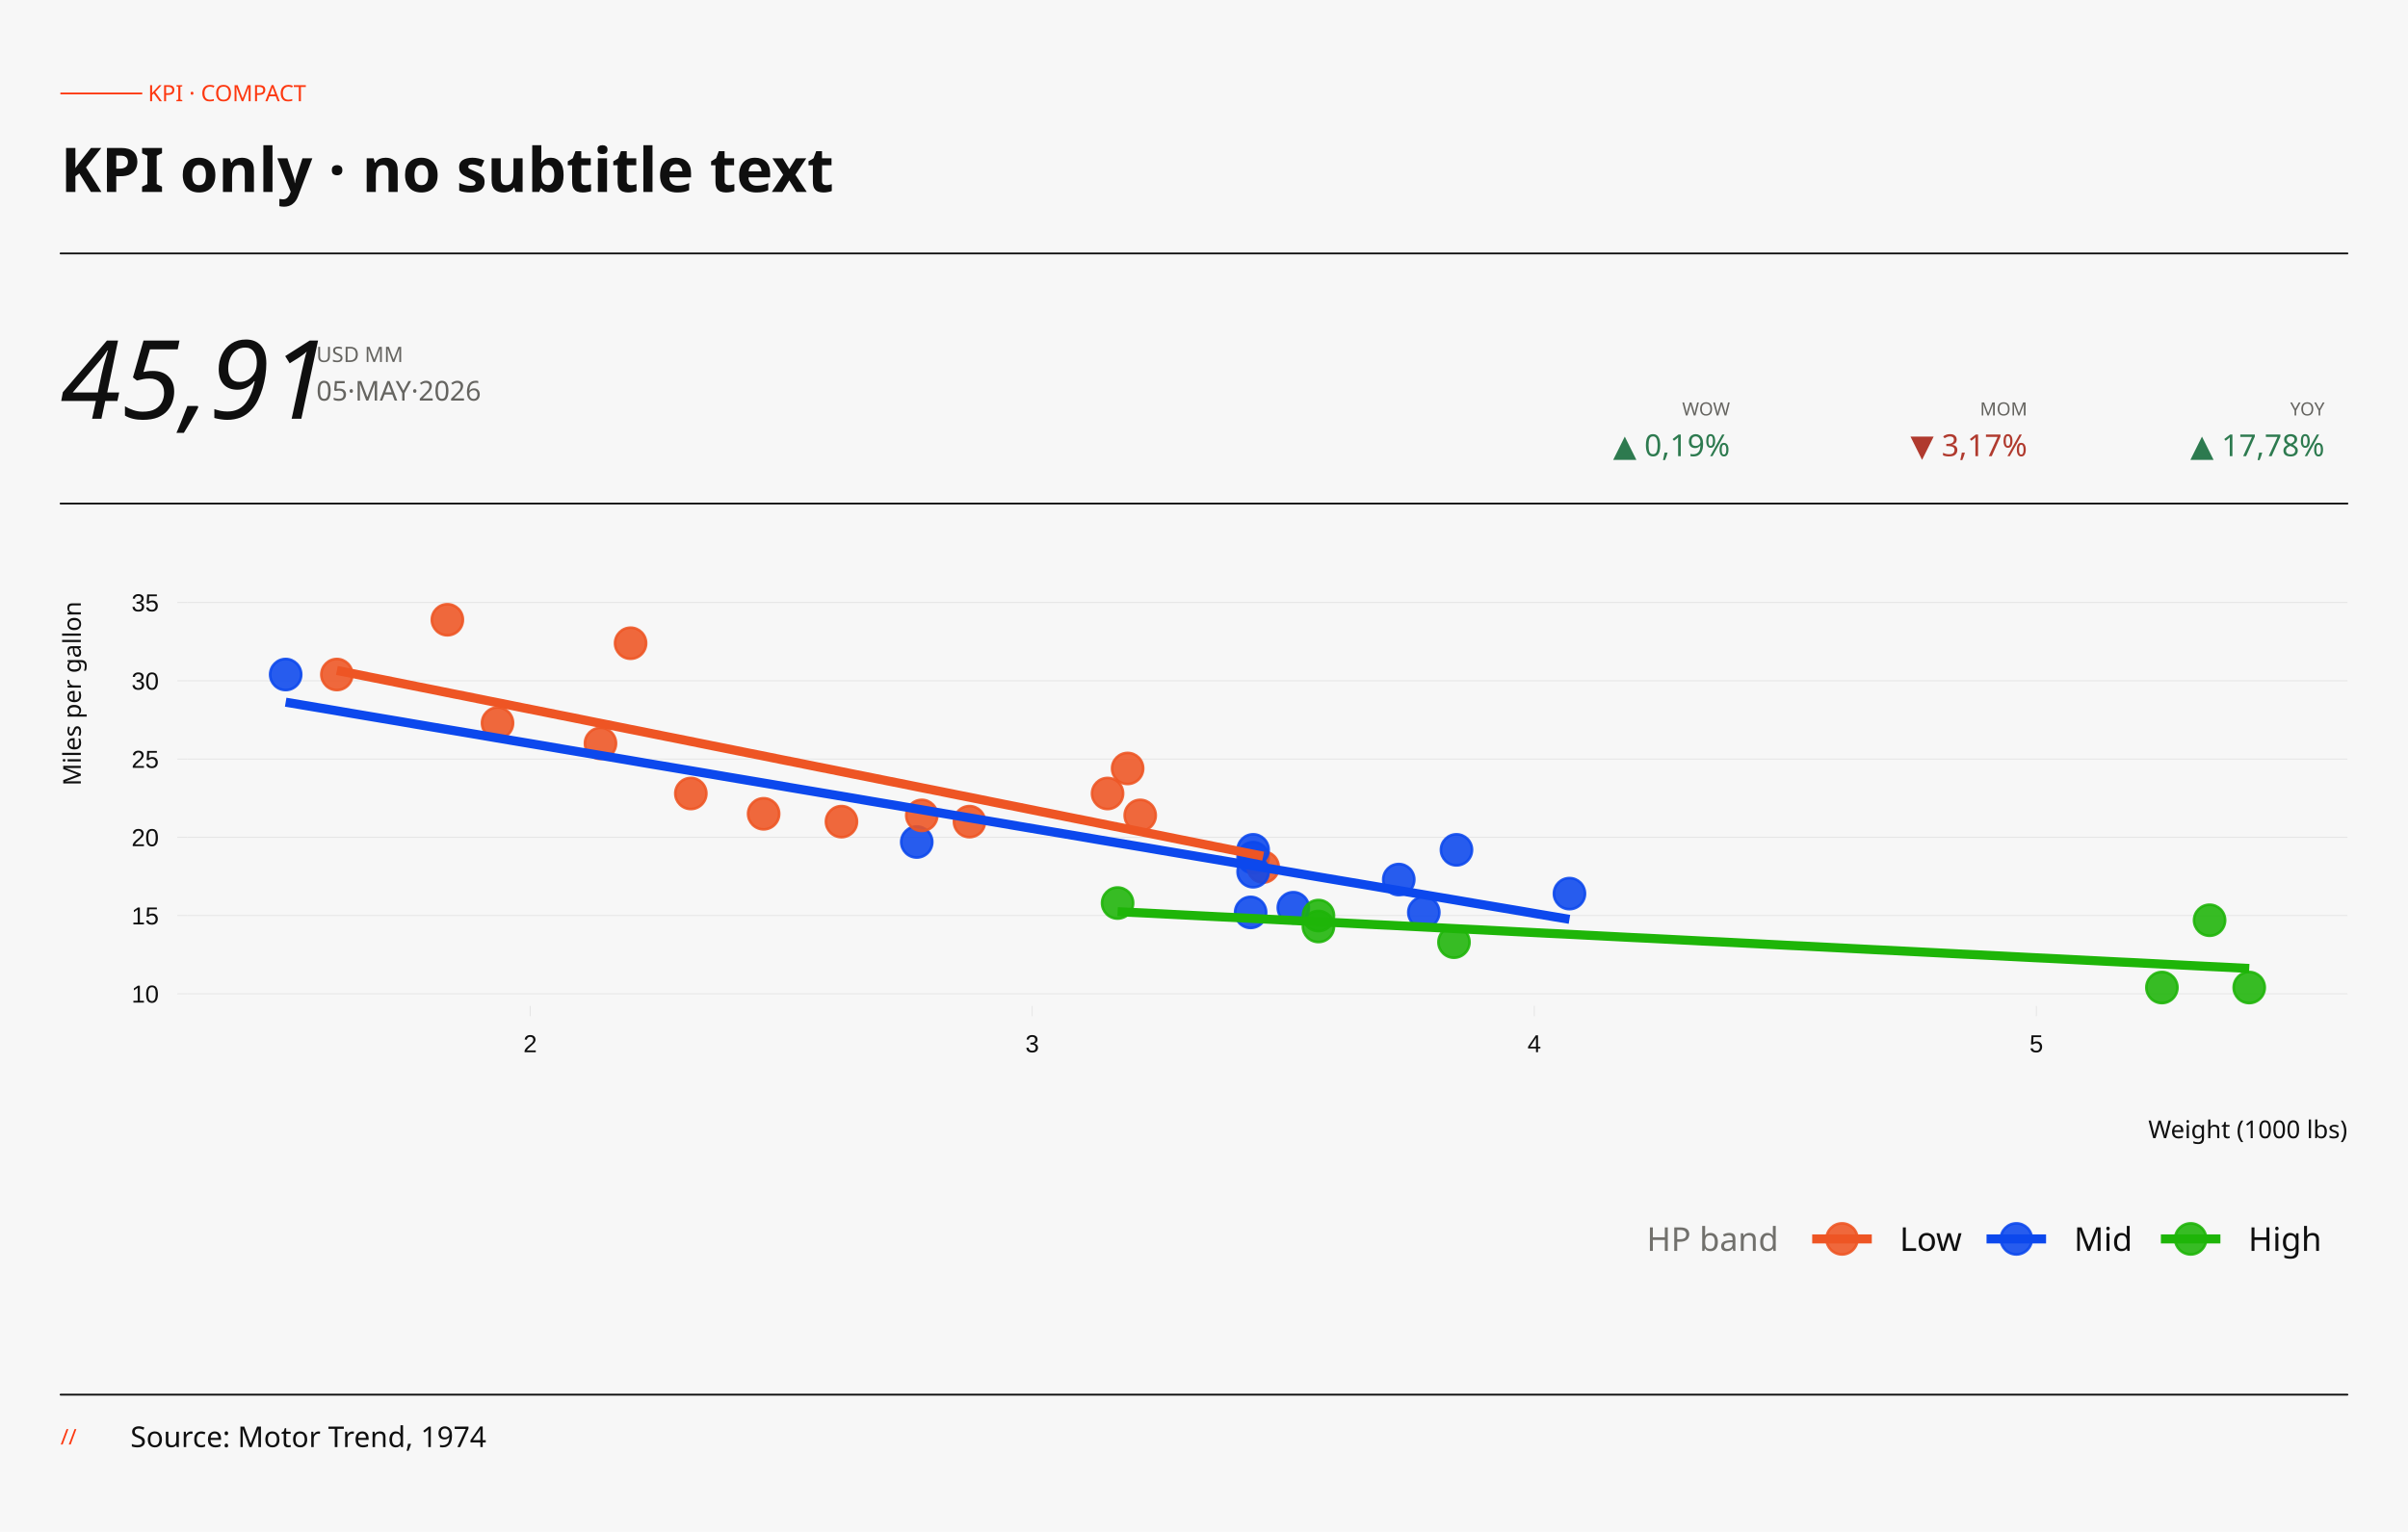
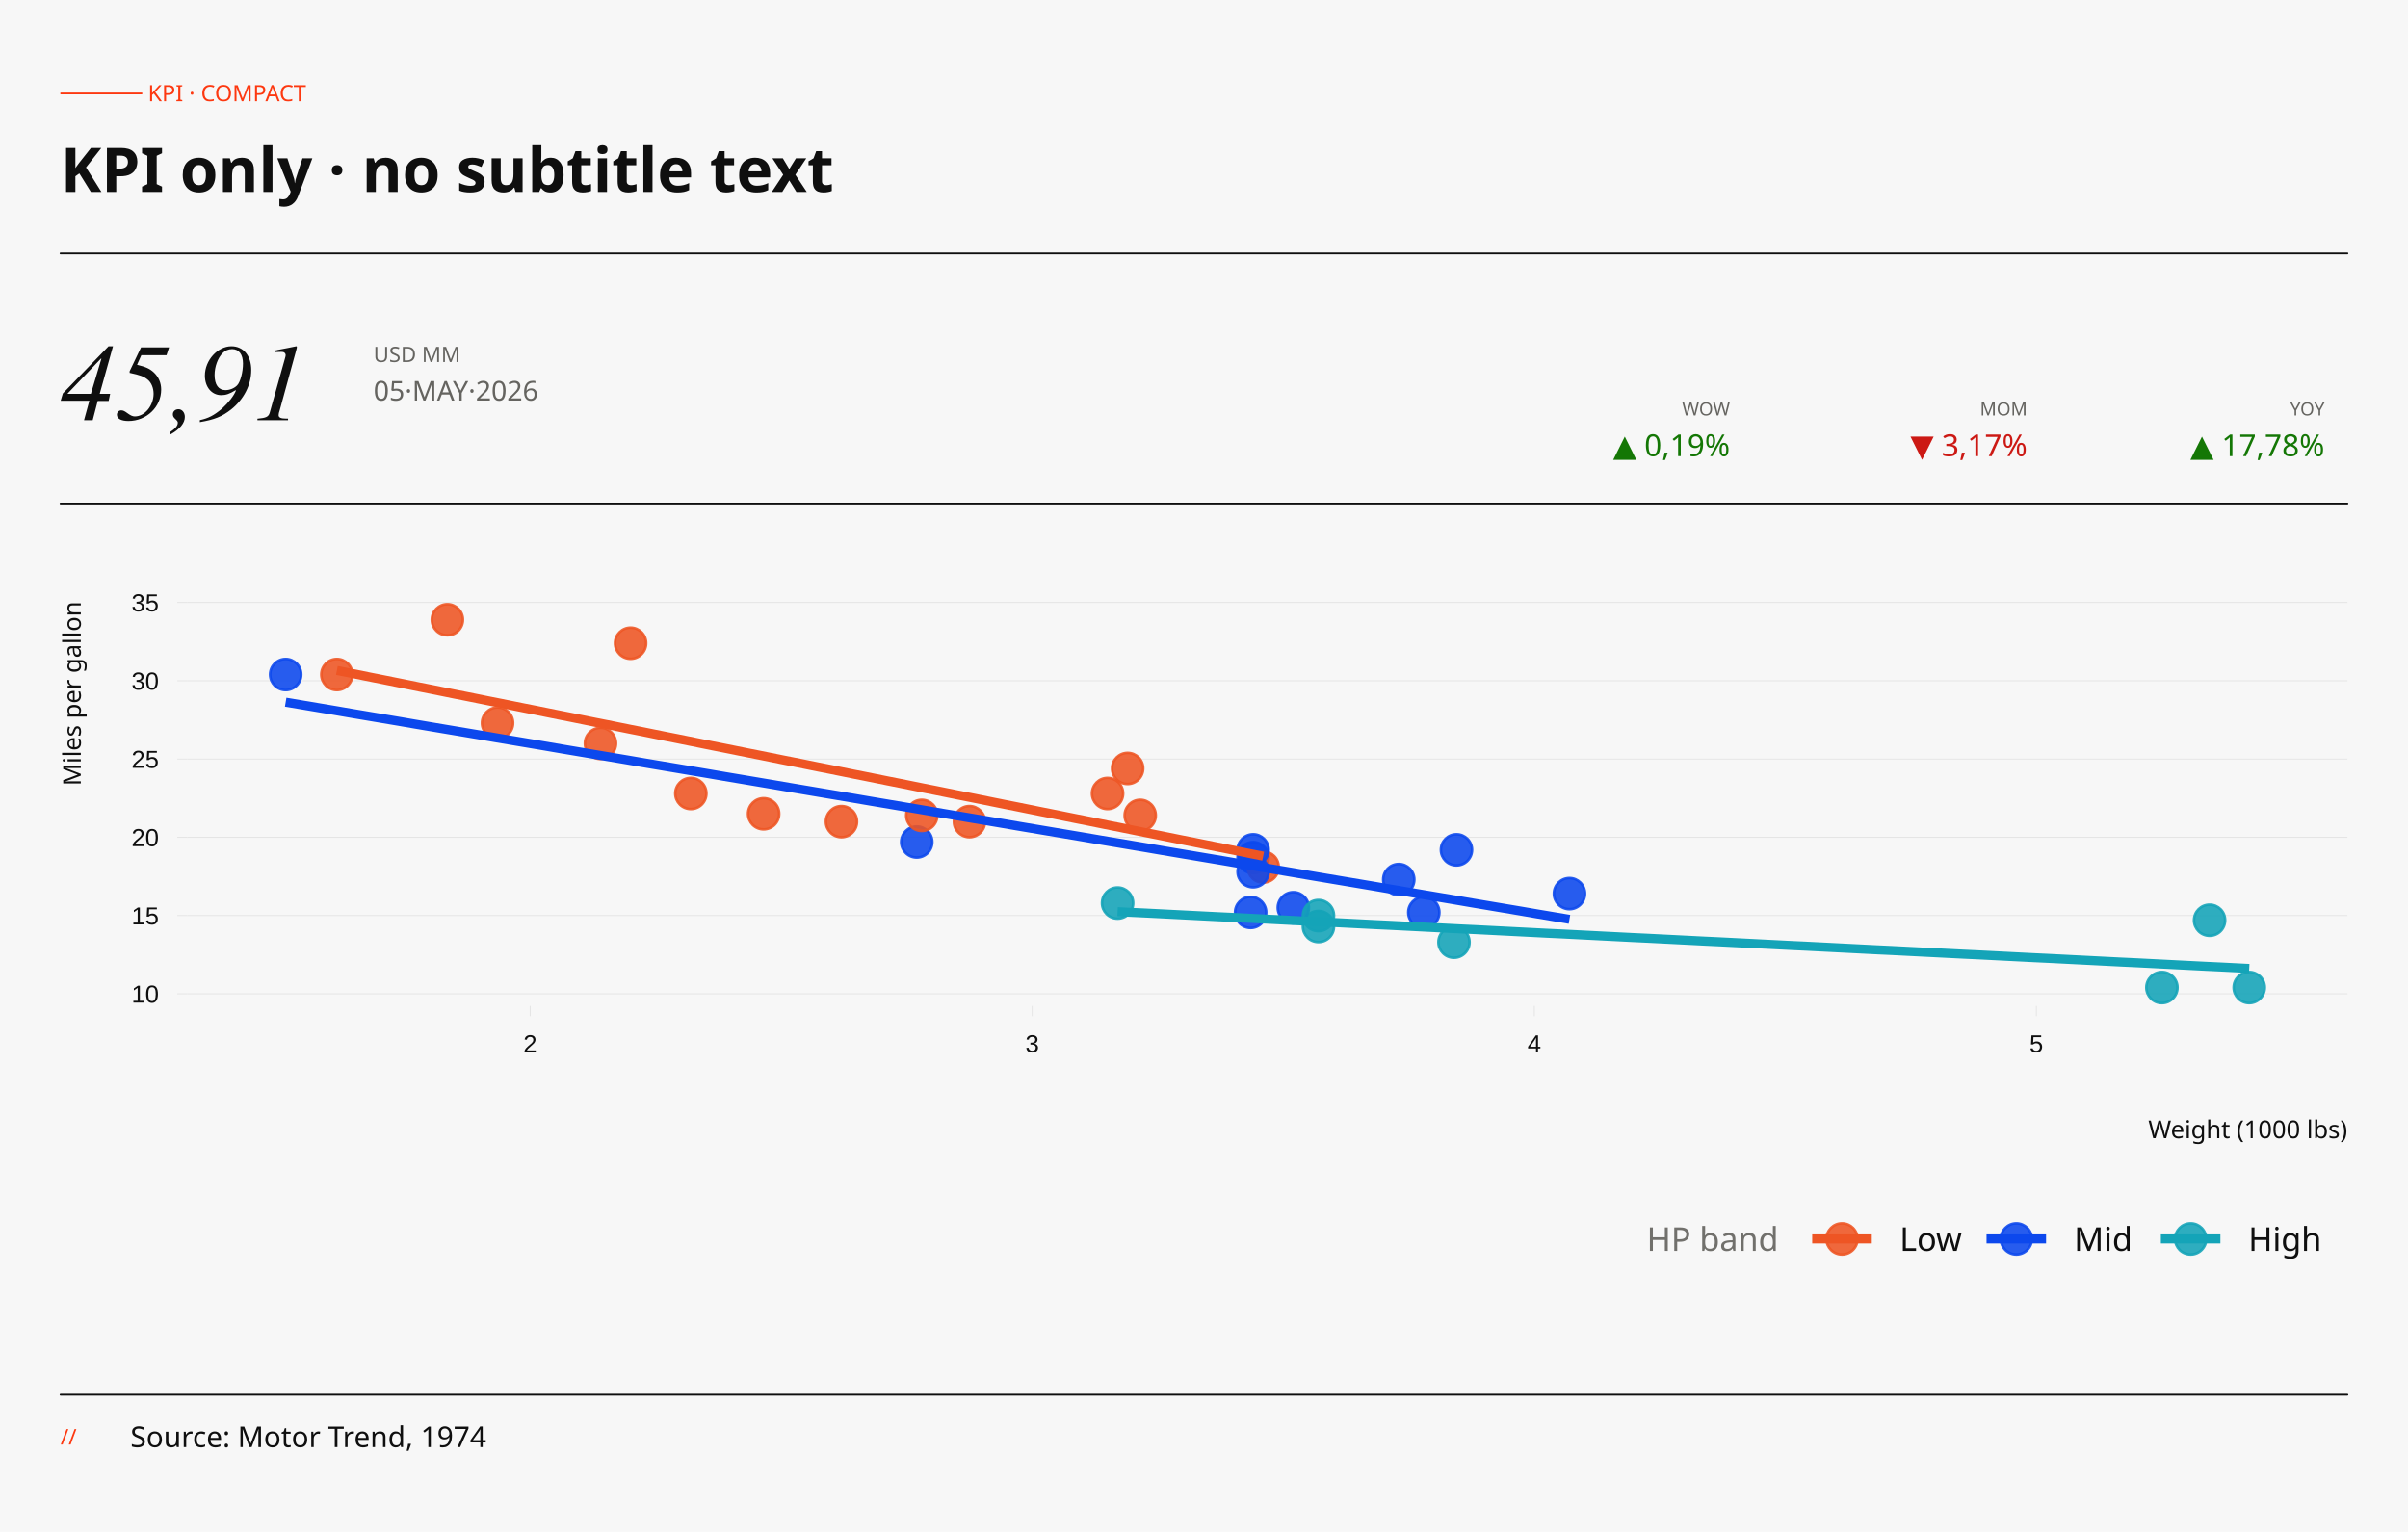
<svg xmlns="http://www.w3.org/2000/svg" width="396.00pt" height="252.00pt" viewBox="0 0 396.00 252.00">
  <g class="svglite">
    <defs>
      <style type="text/css">
    .svglite line, .svglite polyline, .svglite polygon, .svglite path, .svglite rect, .svglite circle {
      fill: none;
      stroke: #000000;
      stroke-linecap: round;
      stroke-linejoin: round;
      stroke-miterlimit: 10.00;
    }
    .svglite text {
      white-space: pre;
    }
    .svglite g.glyphgroup path {
      fill: inherit;
      stroke: none;
    }
  </style>
    </defs>
    <rect width="100%" height="100%" style="stroke: none; fill: none;" />
    <defs>
      <clipPath id="cpMC4wMHwzOTYuMDB8MC4wMHwyNTIuMDA=">
        <rect x="0.00" y="0.00" width="396.00" height="252.00" />
      </clipPath>
    </defs>
    <g clip-path="url(#cpMC4wMHwzOTYuMDB8MC4wMHwyNTIuMDA=)">
      <rect x="-0" y="0.00" width="396.00" height="252.00" style="stroke-width: 0.65; stroke: none; fill: #F7F7F7;" />
    </g>
    <defs>
      <clipPath id="cpMzAuODN8Mzg2LjA0fDk4LjkyfDE2NS40OA==">
        <rect x="30.83" y="98.92" width="355.20" height="66.56" />
      </clipPath>
    </defs>
    <g clip-path="url(#cpMzAuODN8Mzg2LjA0fDk4LjkyfDE2NS40OA==)">
      <rect x="30.83" y="98.92" width="355.20" height="66.56" style="stroke-width: 0.65; stroke: none; fill: #F7F7F7;" />
      <polyline points="30.83,163.48 386.04,163.48 " style="stroke-width: 0.15; stroke: #E4E4E4; stroke-linecap: butt;" />
      <polyline points="30.83,150.61 386.04,150.61 " style="stroke-width: 0.15; stroke: #E4E4E4; stroke-linecap: butt;" />
      <polyline points="30.83,137.74 386.04,137.74 " style="stroke-width: 0.15; stroke: #E4E4E4; stroke-linecap: butt;" />
      <polyline points="30.83,124.86 386.04,124.86 " style="stroke-width: 0.15; stroke: #E4E4E4; stroke-linecap: butt;" />
      <polyline points="30.83,111.99 386.04,111.99 " style="stroke-width: 0.15; stroke: #E4E4E4; stroke-linecap: butt;" />
      <polyline points="30.83,99.11 386.04,99.11 " style="stroke-width: 0.15; stroke: #E4E4E4; stroke-linecap: butt;" />
      <circle cx="138.38" cy="135.16" r="2.56" style="stroke-width: 0.43; stroke: #EE5524; stroke-opacity: 0.88; fill: #EE5524; fill-opacity: 0.88;" />
      <circle cx="159.43" cy="135.16" r="2.56" style="stroke-width: 0.43; stroke: #EE5524; stroke-opacity: 0.88; fill: #EE5524; fill-opacity: 0.88;" />
      <circle cx="113.61" cy="130.53" r="2.56" style="stroke-width: 0.43; stroke: #EE5524; stroke-opacity: 0.88; fill: #EE5524; fill-opacity: 0.88;" />
      <circle cx="187.51" cy="134.13" r="2.56" style="stroke-width: 0.43; stroke: #EE5524; stroke-opacity: 0.88; fill: #EE5524; fill-opacity: 0.88;" />
      <circle cx="206.08" cy="141.08" r="2.56" style="stroke-width: 0.43; stroke: #0C48ED; stroke-opacity: 0.88; fill: #0C48ED; fill-opacity: 0.88;" />
      <circle cx="207.73" cy="142.63" r="2.56" style="stroke-width: 0.43; stroke: #EE5524; stroke-opacity: 0.88; fill: #EE5524; fill-opacity: 0.88;" />
-       <circle cx="216.82" cy="152.41" r="2.56" style="stroke-width: 0.43; stroke: #1EB508; stroke-opacity: 0.88; fill: #1EB508; fill-opacity: 0.88;" />
+       <circle cx="216.82" cy="152.41" r="2.56" style="stroke-width: 0.43; stroke: #14A4B8; stroke-opacity: 0.88; fill: #14A4B8; fill-opacity: 0.88;" />
      <circle cx="185.44" cy="126.41" r="2.56" style="stroke-width: 0.43; stroke: #EE5524; stroke-opacity: 0.88; fill: #EE5524; fill-opacity: 0.88;" />
      <circle cx="182.14" cy="130.53" r="2.56" style="stroke-width: 0.43; stroke: #EE5524; stroke-opacity: 0.88; fill: #EE5524; fill-opacity: 0.88;" />
      <circle cx="206.08" cy="139.80" r="2.56" style="stroke-width: 0.43; stroke: #0C48ED; stroke-opacity: 0.88; fill: #0C48ED; fill-opacity: 0.88;" />
      <circle cx="206.08" cy="143.40" r="2.56" style="stroke-width: 0.43; stroke: #0C48ED; stroke-opacity: 0.88; fill: #0C48ED; fill-opacity: 0.88;" />
      <circle cx="258.10" cy="147.00" r="2.56" style="stroke-width: 0.43; stroke: #0C48ED; stroke-opacity: 0.88; fill: #0C48ED; fill-opacity: 0.88;" />
      <circle cx="230.03" cy="144.69" r="2.56" style="stroke-width: 0.43; stroke: #0C48ED; stroke-opacity: 0.88; fill: #0C48ED; fill-opacity: 0.88;" />
      <circle cx="234.15" cy="150.09" r="2.56" style="stroke-width: 0.43; stroke: #0C48ED; stroke-opacity: 0.88; fill: #0C48ED; fill-opacity: 0.88;" />
-       <circle cx="355.53" cy="162.45" r="2.56" style="stroke-width: 0.43; stroke: #1EB508; stroke-opacity: 0.88; fill: #1EB508; fill-opacity: 0.88;" />
-       <circle cx="369.89" cy="162.45" r="2.56" style="stroke-width: 0.43; stroke: #1EB508; stroke-opacity: 0.88; fill: #1EB508; fill-opacity: 0.88;" />
-       <circle cx="363.37" cy="151.38" r="2.56" style="stroke-width: 0.43; stroke: #1EB508; stroke-opacity: 0.88; fill: #1EB508; fill-opacity: 0.88;" />
+       <circle cx="355.53" cy="162.45" r="2.56" style="stroke-width: 0.43; stroke: #14A4B8; stroke-opacity: 0.88; fill: #14A4B8; fill-opacity: 0.88;" />
+       <circle cx="369.89" cy="162.45" r="2.56" style="stroke-width: 0.43; stroke: #14A4B8; stroke-opacity: 0.88; fill: #14A4B8; fill-opacity: 0.88;" />
+       <circle cx="363.37" cy="151.38" r="2.56" style="stroke-width: 0.43; stroke: #14A4B8; stroke-opacity: 0.88; fill: #14A4B8; fill-opacity: 0.88;" />
      <circle cx="103.70" cy="105.81" r="2.56" style="stroke-width: 0.43; stroke: #EE5524; stroke-opacity: 0.88; fill: #EE5524; fill-opacity: 0.88;" />
      <circle cx="55.40" cy="110.96" r="2.56" style="stroke-width: 0.43; stroke: #EE5524; stroke-opacity: 0.88; fill: #EE5524; fill-opacity: 0.88;" />
      <circle cx="73.57" cy="101.95" r="2.56" style="stroke-width: 0.43; stroke: #EE5524; stroke-opacity: 0.88; fill: #EE5524; fill-opacity: 0.88;" />
      <circle cx="125.58" cy="133.87" r="2.56" style="stroke-width: 0.43; stroke: #EE5524; stroke-opacity: 0.88; fill: #EE5524; fill-opacity: 0.88;" />
      <circle cx="212.69" cy="149.32" r="2.56" style="stroke-width: 0.43; stroke: #0C48ED; stroke-opacity: 0.88; fill: #0C48ED; fill-opacity: 0.88;" />
      <circle cx="205.67" cy="150.09" r="2.56" style="stroke-width: 0.43; stroke: #0C48ED; stroke-opacity: 0.88; fill: #0C48ED; fill-opacity: 0.88;" />
-       <circle cx="239.11" cy="154.99" r="2.56" style="stroke-width: 0.43; stroke: #1EB508; stroke-opacity: 0.88; fill: #1EB508; fill-opacity: 0.88;" />
+       <circle cx="239.11" cy="154.99" r="2.56" style="stroke-width: 0.43; stroke: #14A4B8; stroke-opacity: 0.88; fill: #14A4B8; fill-opacity: 0.88;" />
      <circle cx="239.52" cy="139.80" r="2.56" style="stroke-width: 0.43; stroke: #0C48ED; stroke-opacity: 0.88; fill: #0C48ED; fill-opacity: 0.88;" />
      <circle cx="81.82" cy="118.94" r="2.56" style="stroke-width: 0.43; stroke: #EE5524; stroke-opacity: 0.88; fill: #EE5524; fill-opacity: 0.88;" />
      <circle cx="98.75" cy="122.29" r="2.56" style="stroke-width: 0.43; stroke: #EE5524; stroke-opacity: 0.88; fill: #EE5524; fill-opacity: 0.88;" />
      <circle cx="46.98" cy="110.96" r="2.56" style="stroke-width: 0.43; stroke: #0C48ED; stroke-opacity: 0.88; fill: #0C48ED; fill-opacity: 0.88;" />
-       <circle cx="183.79" cy="148.55" r="2.56" style="stroke-width: 0.43; stroke: #1EB508; stroke-opacity: 0.88; fill: #1EB508; fill-opacity: 0.88;" />
+       <circle cx="183.79" cy="148.55" r="2.56" style="stroke-width: 0.43; stroke: #14A4B8; stroke-opacity: 0.88; fill: #14A4B8; fill-opacity: 0.88;" />
      <circle cx="150.76" cy="138.51" r="2.56" style="stroke-width: 0.43; stroke: #0C48ED; stroke-opacity: 0.88; fill: #0C48ED; fill-opacity: 0.88;" />
-       <circle cx="216.82" cy="150.61" r="2.56" style="stroke-width: 0.43; stroke: #1EB508; stroke-opacity: 0.88; fill: #1EB508; fill-opacity: 0.88;" />
+       <circle cx="216.82" cy="150.61" r="2.56" style="stroke-width: 0.43; stroke: #14A4B8; stroke-opacity: 0.88; fill: #14A4B8; fill-opacity: 0.88;" />
      <circle cx="151.59" cy="134.13" r="2.56" style="stroke-width: 0.43; stroke: #EE5524; stroke-opacity: 0.88; fill: #EE5524; fill-opacity: 0.88;" />
      <polyline points="55.40,110.29 57.33,110.67 59.26,111.06 61.19,111.45 63.11,111.83 65.04,112.22 66.97,112.61 68.90,113.00 70.83,113.38 72.76,113.77 74.68,114.16 76.61,114.54 78.54,114.93 80.47,115.32 82.40,115.70 84.32,116.09 86.25,116.48 88.18,116.86 90.11,117.25 92.04,117.64 93.97,118.02 95.89,118.41 97.82,118.80 99.75,119.18 101.68,119.57 103.61,119.96 105.54,120.34 107.46,120.73 109.39,121.12 111.32,121.50 113.25,121.89 115.18,122.28 117.11,122.67 119.03,123.05 120.96,123.44 122.89,123.83 124.82,124.21 126.75,124.60 128.67,124.99 130.60,125.37 132.53,125.76 134.46,126.15 136.39,126.53 138.32,126.92 140.24,127.31 142.17,127.69 144.10,128.08 146.03,128.47 147.96,128.85 149.89,129.24 151.81,129.63 153.74,130.01 155.67,130.40 157.60,130.79 159.53,131.17 161.46,131.56 163.38,131.95 165.31,132.34 167.24,132.72 169.17,133.11 171.10,133.50 173.02,133.88 174.95,134.27 176.88,134.66 178.81,135.04 180.74,135.43 182.67,135.82 184.59,136.20 186.52,136.59 188.45,136.98 190.38,137.36 192.31,137.75 194.24,138.14 196.16,138.52 198.09,138.91 200.02,139.30 201.95,139.68 203.88,140.07 205.81,140.46 207.73,140.84 " style="stroke-width: 1.49; stroke: #EE5524; stroke-linecap: butt;" />
      <polyline points="46.98,115.51 49.65,115.96 52.32,116.41 55.00,116.86 57.67,117.32 60.34,117.77 63.01,118.22 65.69,118.67 68.36,119.13 71.03,119.58 73.70,120.03 76.38,120.48 79.05,120.93 81.72,121.39 84.39,121.84 87.07,122.29 89.74,122.74 92.41,123.20 95.08,123.65 97.75,124.10 100.43,124.55 103.10,125.00 105.77,125.46 108.44,125.91 111.12,126.36 113.79,126.81 116.46,127.26 119.13,127.72 121.81,128.17 124.48,128.62 127.15,129.07 129.82,129.53 132.50,129.98 135.17,130.43 137.84,130.88 140.51,131.33 143.19,131.79 145.86,132.24 148.53,132.69 151.20,133.14 153.88,133.60 156.55,134.05 159.22,134.50 161.89,134.95 164.56,135.40 167.24,135.86 169.91,136.31 172.58,136.76 175.25,137.21 177.93,137.66 180.60,138.12 183.27,138.57 185.94,139.02 188.62,139.47 191.29,139.93 193.96,140.38 196.63,140.83 199.31,141.28 201.98,141.73 204.65,142.19 207.32,142.64 210.00,143.09 212.67,143.54 215.34,144.00 218.01,144.45 220.68,144.90 223.36,145.35 226.03,145.80 228.70,146.26 231.37,146.71 234.05,147.16 236.72,147.61 239.39,148.06 242.06,148.52 244.74,148.97 247.41,149.42 250.08,149.87 252.75,150.33 255.43,150.78 258.10,151.23 " style="stroke-width: 1.49; stroke: #0C48ED; stroke-linecap: butt;" />
-       <polyline points="183.79,149.97 186.15,150.09 188.50,150.20 190.86,150.32 193.21,150.44 195.57,150.56 197.92,150.68 200.28,150.80 202.64,150.91 204.99,151.03 207.35,151.15 209.70,151.27 212.06,151.39 214.41,151.51 216.77,151.62 219.13,151.74 221.48,151.86 223.84,151.98 226.19,152.10 228.55,152.21 230.90,152.33 233.26,152.45 235.62,152.57 237.97,152.69 240.33,152.81 242.68,152.92 245.04,153.04 247.39,153.16 249.75,153.28 252.11,153.40 254.46,153.52 256.82,153.63 259.17,153.75 261.53,153.87 263.88,153.99 266.24,154.11 268.60,154.23 270.95,154.34 273.31,154.46 275.66,154.58 278.02,154.70 280.37,154.82 282.73,154.93 285.09,155.05 287.44,155.17 289.80,155.29 292.15,155.41 294.51,155.53 296.86,155.64 299.22,155.76 301.58,155.88 303.93,156.00 306.29,156.12 308.64,156.24 311.00,156.35 313.35,156.47 315.71,156.59 318.07,156.71 320.42,156.83 322.78,156.95 325.13,157.06 327.49,157.18 329.84,157.30 332.20,157.42 334.56,157.54 336.91,157.65 339.27,157.77 341.62,157.89 343.98,158.01 346.33,158.13 348.69,158.25 351.05,158.36 353.40,158.48 355.76,158.60 358.11,158.72 360.47,158.84 362.82,158.96 365.18,159.07 367.54,159.19 369.89,159.31 " style="stroke-width: 1.49; stroke: #1EB508; stroke-linecap: butt;" />
+       <polyline points="183.79,149.97 186.15,150.09 188.50,150.20 190.86,150.32 193.21,150.44 195.57,150.56 197.92,150.68 200.28,150.80 202.64,150.91 204.99,151.03 207.35,151.15 209.70,151.27 212.06,151.39 214.41,151.51 216.77,151.62 219.13,151.74 221.48,151.86 223.84,151.98 226.19,152.10 228.55,152.21 230.90,152.33 233.26,152.45 235.62,152.57 237.97,152.69 240.33,152.81 242.68,152.92 245.04,153.04 247.39,153.16 249.75,153.28 252.11,153.40 254.46,153.52 256.82,153.63 259.17,153.75 261.53,153.87 263.88,153.99 266.24,154.11 268.60,154.23 270.95,154.34 273.31,154.46 275.66,154.58 278.02,154.70 280.37,154.82 282.73,154.93 285.09,155.05 287.44,155.17 289.80,155.29 292.15,155.41 294.51,155.53 296.86,155.64 299.22,155.76 301.58,155.88 303.93,156.00 306.29,156.12 308.64,156.24 311.00,156.35 313.35,156.47 315.71,156.59 318.07,156.71 320.42,156.83 322.78,156.95 325.13,157.06 327.49,157.18 329.84,157.30 332.20,157.42 334.56,157.54 336.91,157.65 339.27,157.77 341.62,157.89 343.98,158.01 346.33,158.13 348.69,158.25 351.05,158.36 353.40,158.48 355.76,158.60 358.11,158.72 360.47,158.84 362.82,158.96 365.18,159.07 367.54,159.19 369.89,159.31 " style="stroke-width: 1.49; stroke: #14A4B8; stroke-linecap: butt;" />
    </g>
    <g clip-path="url(#cpMC4wMHwzOTYuMDB8MC4wMHwyNTIuMDA=)">
      <text x="26.13" y="164.93" text-anchor="end" style="font-size: 4.05px;fill: #0F0F0F; font-family: &quot;Arial&quot;;" textLength="4.50px" lengthAdjust="spacingAndGlyphs">10</text>
      <text x="26.13" y="152.06" text-anchor="end" style="font-size: 4.05px;fill: #0F0F0F; font-family: &quot;Arial&quot;;" textLength="4.50px" lengthAdjust="spacingAndGlyphs">15</text>
      <text x="26.13" y="139.19" text-anchor="end" style="font-size: 4.05px;fill: #0F0F0F; font-family: &quot;Arial&quot;;" textLength="4.50px" lengthAdjust="spacingAndGlyphs">20</text>
      <text x="26.13" y="126.31" text-anchor="end" style="font-size: 4.05px;fill: #0F0F0F; font-family: &quot;Arial&quot;;" textLength="4.50px" lengthAdjust="spacingAndGlyphs">25</text>
      <text x="26.13" y="113.44" text-anchor="end" style="font-size: 4.05px;fill: #0F0F0F; font-family: &quot;Arial&quot;;" textLength="4.50px" lengthAdjust="spacingAndGlyphs">30</text>
      <text x="26.13" y="100.56" text-anchor="end" style="font-size: 4.05px;fill: #0F0F0F; font-family: &quot;Arial&quot;;" textLength="4.50px" lengthAdjust="spacingAndGlyphs">35</text>
      <polyline points="29.15,163.48 30.83,163.48 " style="stroke-width: 0.15; stroke: #E4E4E4; stroke-linecap: butt;" />
      <polyline points="29.15,150.61 30.83,150.61 " style="stroke-width: 0.15; stroke: #E4E4E4; stroke-linecap: butt;" />
      <polyline points="29.15,137.74 30.83,137.74 " style="stroke-width: 0.15; stroke: #E4E4E4; stroke-linecap: butt;" />
      <polyline points="29.15,124.86 30.83,124.86 " style="stroke-width: 0.15; stroke: #E4E4E4; stroke-linecap: butt;" />
      <polyline points="29.15,111.99 30.83,111.99 " style="stroke-width: 0.15; stroke: #E4E4E4; stroke-linecap: butt;" />
      <polyline points="29.15,99.11 30.83,99.11 " style="stroke-width: 0.15; stroke: #E4E4E4; stroke-linecap: butt;" />
      <polyline points="87.19,167.16 87.19,165.48 " style="stroke-width: 0.15; stroke: #E4E4E4; stroke-linecap: butt;" />
      <polyline points="169.75,167.16 169.75,165.48 " style="stroke-width: 0.15; stroke: #E4E4E4; stroke-linecap: butt;" />
      <polyline points="252.32,167.16 252.32,165.48 " style="stroke-width: 0.15; stroke: #E4E4E4; stroke-linecap: butt;" />
      <polyline points="334.88,167.16 334.88,165.48 " style="stroke-width: 0.15; stroke: #E4E4E4; stroke-linecap: butt;" />
      <text x="87.19" y="173.09" text-anchor="middle" style="font-size: 4.05px;fill: #0F0F0F; font-family: &quot;Arial&quot;;" textLength="2.25px" lengthAdjust="spacingAndGlyphs">2</text>
      <text x="169.75" y="173.09" text-anchor="middle" style="font-size: 4.05px;fill: #0F0F0F; font-family: &quot;Arial&quot;;" textLength="2.25px" lengthAdjust="spacingAndGlyphs">3</text>
      <text x="252.32" y="173.09" text-anchor="middle" style="font-size: 4.05px;fill: #0F0F0F; font-family: &quot;Arial&quot;;" textLength="2.25px" lengthAdjust="spacingAndGlyphs">4</text>
      <text x="334.88" y="173.09" text-anchor="middle" style="font-size: 4.05px;fill: #0F0F0F; font-family: &quot;Arial&quot;;" textLength="2.25px" lengthAdjust="spacingAndGlyphs">5</text>
      <text x="386.04" y="187.23" text-anchor="end" style="font-size: 4.05px; font-weight: 100;fill: #0F0F0F; font-family: &quot;JetBrains Mono&quot;;" textLength="41.17px" lengthAdjust="spacingAndGlyphs">Weight (1000 lbs)</text>
      <text transform="translate(13.29,98.92) rotate(-90)" text-anchor="end" style="font-size: 4.05px; font-weight: 100;fill: #0F0F0F; font-family: &quot;JetBrains Mono&quot;;" textLength="38.75px" lengthAdjust="spacingAndGlyphs">Miles per gallon</text>
      <rect x="267.43" y="194.32" width="118.60" height="18.96" style="stroke-width: 0.75; stroke: none;" />
      <rect x="267.43" y="194.32" width="118.60" height="18.96" style="stroke-width: 0.65; stroke: none; fill: #F7F7F7;" />
      <text x="270.80" y="205.77" style="font-size: 5.40px;fill: #71706C; font-family: &quot;JetBrains Mono&quot;;" textLength="22.64px" lengthAdjust="spacingAndGlyphs">HP band</text>
      <rect x="296.80" y="197.68" width="12.24" height="12.24" style="stroke-width: 0.65; stroke: none; fill: #F7F7F7;" />
      <circle cx="302.92" cy="203.80" r="2.56" style="stroke-width: 0.43; stroke: #EE5524; stroke-opacity: 0.88; fill: #EE5524; fill-opacity: 0.88;" />
      <line x1="298.02" y1="203.80" x2="307.82" y2="203.80" style="stroke-width: 1.49; stroke: #EE5524; stroke-linecap: butt;" />
      <rect x="325.47" y="197.68" width="12.24" height="12.24" style="stroke-width: 0.65; stroke: none; fill: #F7F7F7;" />
      <circle cx="331.59" cy="203.80" r="2.56" style="stroke-width: 0.43; stroke: #0C48ED; stroke-opacity: 0.88; fill: #0C48ED; fill-opacity: 0.88;" />
      <line x1="326.69" y1="203.80" x2="336.48" y2="203.80" style="stroke-width: 1.49; stroke: #0C48ED; stroke-linecap: butt;" />
      <rect x="354.14" y="197.68" width="12.24" height="12.24" style="stroke-width: 0.65; stroke: none; fill: #F7F7F7;" />
-       <circle cx="360.26" cy="203.80" r="2.56" style="stroke-width: 0.43; stroke: #1EB508; stroke-opacity: 0.88; fill: #1EB508; fill-opacity: 0.88;" />
-       <line x1="355.36" y1="203.80" x2="365.15" y2="203.80" style="stroke-width: 1.49; stroke: #1EB508; stroke-linecap: butt;" />
+       <circle cx="360.26" cy="203.80" r="2.56" style="stroke-width: 0.43; stroke: #14A4B8; stroke-opacity: 0.88; fill: #14A4B8; fill-opacity: 0.88;" />
+       <line x1="355.36" y1="203.80" x2="365.15" y2="203.80" style="stroke-width: 1.49; stroke: #14A4B8; stroke-linecap: butt;" />
      <text x="312.40" y="205.77" style="font-size: 5.40px;fill: #0F0F0F; font-family: &quot;JetBrains Mono&quot;;" textLength="9.70px" lengthAdjust="spacingAndGlyphs">Low</text>
      <text x="341.07" y="205.77" style="font-size: 5.40px;fill: #0F0F0F; font-family: &quot;JetBrains Mono&quot;;" textLength="9.70px" lengthAdjust="spacingAndGlyphs">Mid</text>
      <text x="369.74" y="205.77" style="font-size: 5.40px;fill: #0F0F0F; font-family: &quot;JetBrains Mono&quot;;" textLength="12.94px" lengthAdjust="spacingAndGlyphs">High</text>
      <polyline points="9.96,41.69 386.04,41.69 " style="stroke-width: 0.30; stroke: #0F0F0F;" />
      <polyline points="9.96,82.83 386.04,82.83 " style="stroke-width: 0.30; stroke: #0F0F0F;" />
-       <text x="9.96" y="68.88" style="font-size: 18.00px; font-weight: 300; font-style: italic;fill: #0F0F0F; font-family: &quot;Cormorant Garamond&quot;;" textLength="31.09px" lengthAdjust="spacingAndGlyphs">45,91</text>
-       <text x="52.02" y="59.55" style="font-size: 3.50px;fill: #656460; font-family: &quot;JetBrains Mono&quot;;" textLength="12.56px" lengthAdjust="spacingAndGlyphs">USD MM</text>
-       <text x="52.02" y="65.90" style="font-size: 4.50px;fill: #656460; font-family: &quot;JetBrains Mono&quot;;" textLength="29.73px" lengthAdjust="spacingAndGlyphs">05·MAY·2026</text>
+       <text x="9.96" y="69.13" style="font-size: 18.00px; font-style: italic;fill: #0F0F0F; font-family: &quot;Times&quot;;" textLength="40.50px" lengthAdjust="spacingAndGlyphs">45,91</text>
+       <text x="61.42" y="59.55" style="font-size: 3.50px;fill: #656460; font-family: &quot;JetBrains Mono&quot;;" textLength="12.56px" lengthAdjust="spacingAndGlyphs">USD MM</text>
+       <text x="61.42" y="65.90" style="font-size: 4.50px;fill: #656460; font-family: &quot;JetBrains Mono&quot;;" textLength="29.73px" lengthAdjust="spacingAndGlyphs">05·MAY·2026</text>
      <text x="284.50" y="68.34" text-anchor="end" style="font-size: 3.00px;fill: #656460; font-family: &quot;JetBrains Mono&quot;;" textLength="5.39px" lengthAdjust="spacingAndGlyphs">WOW</text>
-       <text x="284.50" y="75.04" text-anchor="end" style="font-size: 5.00px;fill: #2D7A4F; font-family: &quot;JetBrains Mono&quot;;" textLength="21.00px" lengthAdjust="spacingAndGlyphs">▲ 0,19%</text>
+       <text x="284.50" y="75.04" text-anchor="end" style="font-size: 5.00px;fill: #147705; font-family: &quot;JetBrains Mono&quot;;" textLength="21.00px" lengthAdjust="spacingAndGlyphs">▲ 0,19%</text>
      <text x="333.39" y="68.34" text-anchor="end" style="font-size: 3.00px;fill: #656460; font-family: &quot;JetBrains Mono&quot;;" textLength="5.39px" lengthAdjust="spacingAndGlyphs">MOM</text>
-       <text x="333.39" y="75.04" text-anchor="end" style="font-size: 5.00px;fill: #B03A2E; font-family: &quot;JetBrains Mono&quot;;" textLength="21.00px" lengthAdjust="spacingAndGlyphs">▼ 3,17%</text>
+       <text x="333.39" y="75.04" text-anchor="end" style="font-size: 5.00px;fill: #CC1914; font-family: &quot;JetBrains Mono&quot;;" textLength="21.00px" lengthAdjust="spacingAndGlyphs">▼ 3,17%</text>
      <text x="382.28" y="68.34" text-anchor="end" style="font-size: 3.00px;fill: #656460; font-family: &quot;JetBrains Mono&quot;;" textLength="5.39px" lengthAdjust="spacingAndGlyphs">YOY</text>
-       <text x="382.28" y="75.04" text-anchor="end" style="font-size: 5.00px;fill: #2D7A4F; font-family: &quot;JetBrains Mono&quot;;" textLength="24.00px" lengthAdjust="spacingAndGlyphs">▲ 17,78%</text>
+       <text x="382.28" y="75.04" text-anchor="end" style="font-size: 5.00px;fill: #147705; font-family: &quot;JetBrains Mono&quot;;" textLength="24.00px" lengthAdjust="spacingAndGlyphs">▲ 17,78%</text>
      <text x="9.96" y="31.57" style="font-size: 10.12px; font-weight: 600;fill: #0F0F0F; font-family: &quot;Archivo&quot;;" textLength="114.08px" lengthAdjust="spacingAndGlyphs">KPI only · no subtitle text</text>
      <text x="9.96" y="16.65" style="font-size: 3.71px;fill: #FD3810; font-family: &quot;JetBrains Mono&quot;;" textLength="44.38px" lengthAdjust="spacingAndGlyphs">────── KPI · COMPACT</text>
      <text x="9.96" y="237.62" style="font-size: 3.54px; font-weight: 100;fill: #FD3810; font-family: &quot;JetBrains Mono&quot;;" textLength="8.50px" lengthAdjust="spacingAndGlyphs">//  </text>
      <text x="21.45" y="238.05" style="font-size: 4.72px; font-weight: 100;fill: #0F0F0F; font-family: &quot;JetBrains Mono&quot;;" textLength="70.70px" lengthAdjust="spacingAndGlyphs">Source: Motor Trend, 1974</text>
      <polyline points="9.96,229.42 386.04,229.42 " style="stroke-width: 0.30; stroke: #0F0F0F;" />
    </g>
  </g>
</svg>
